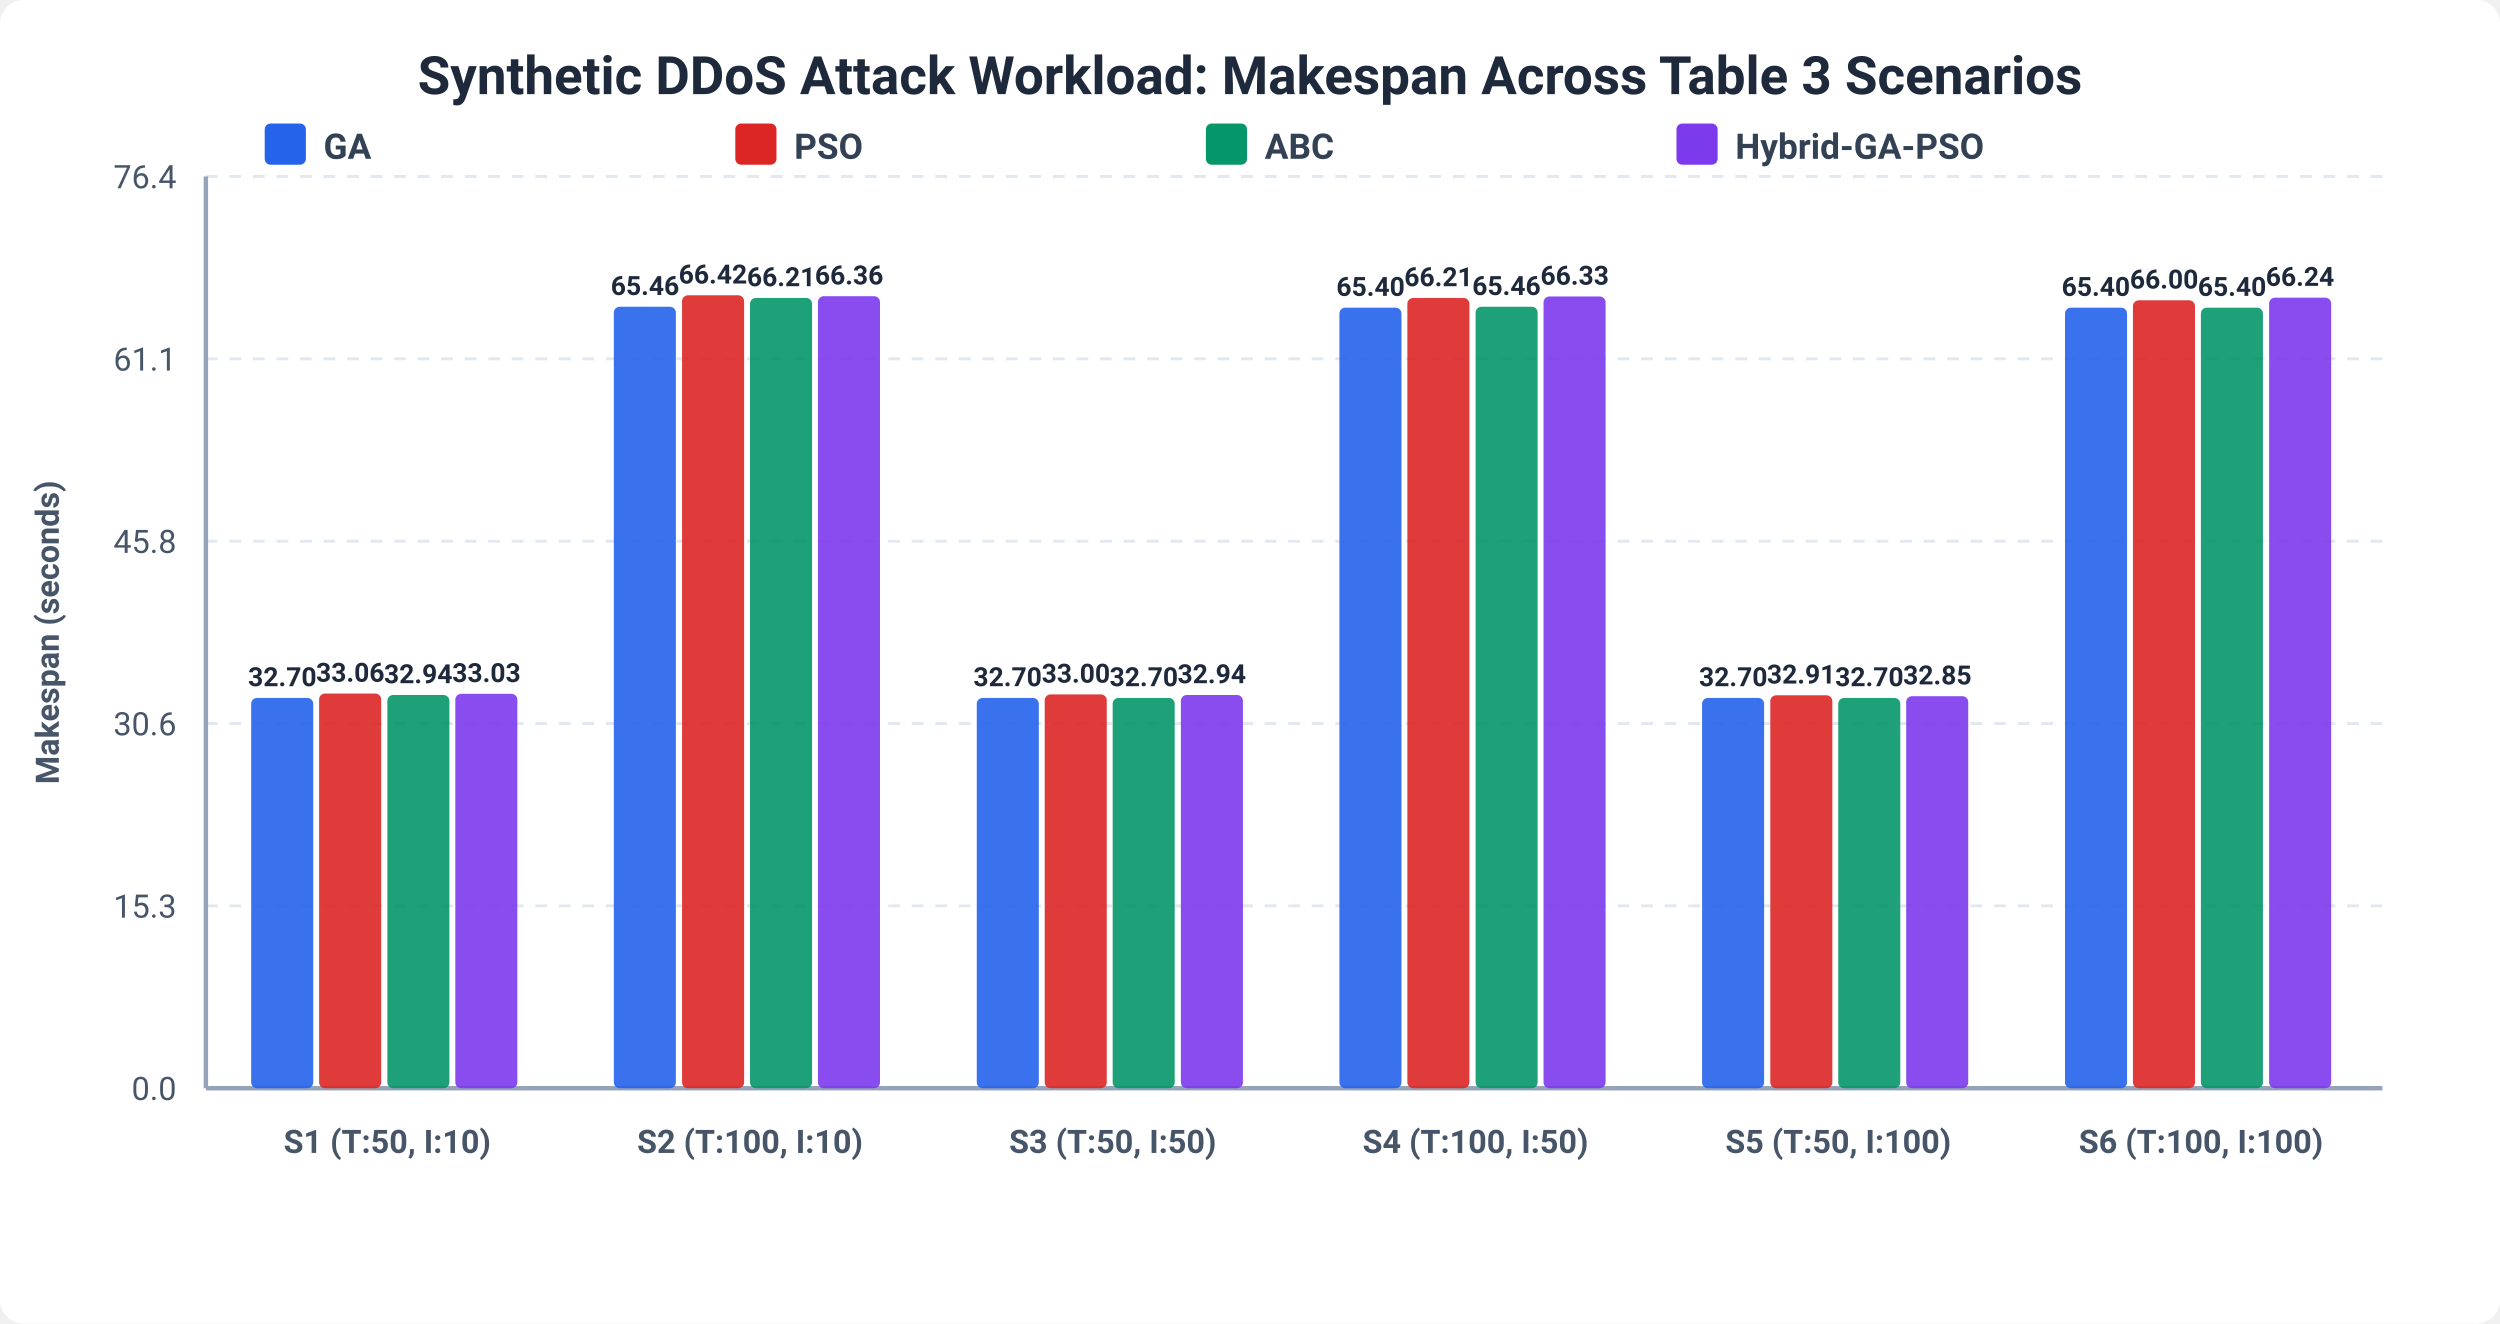
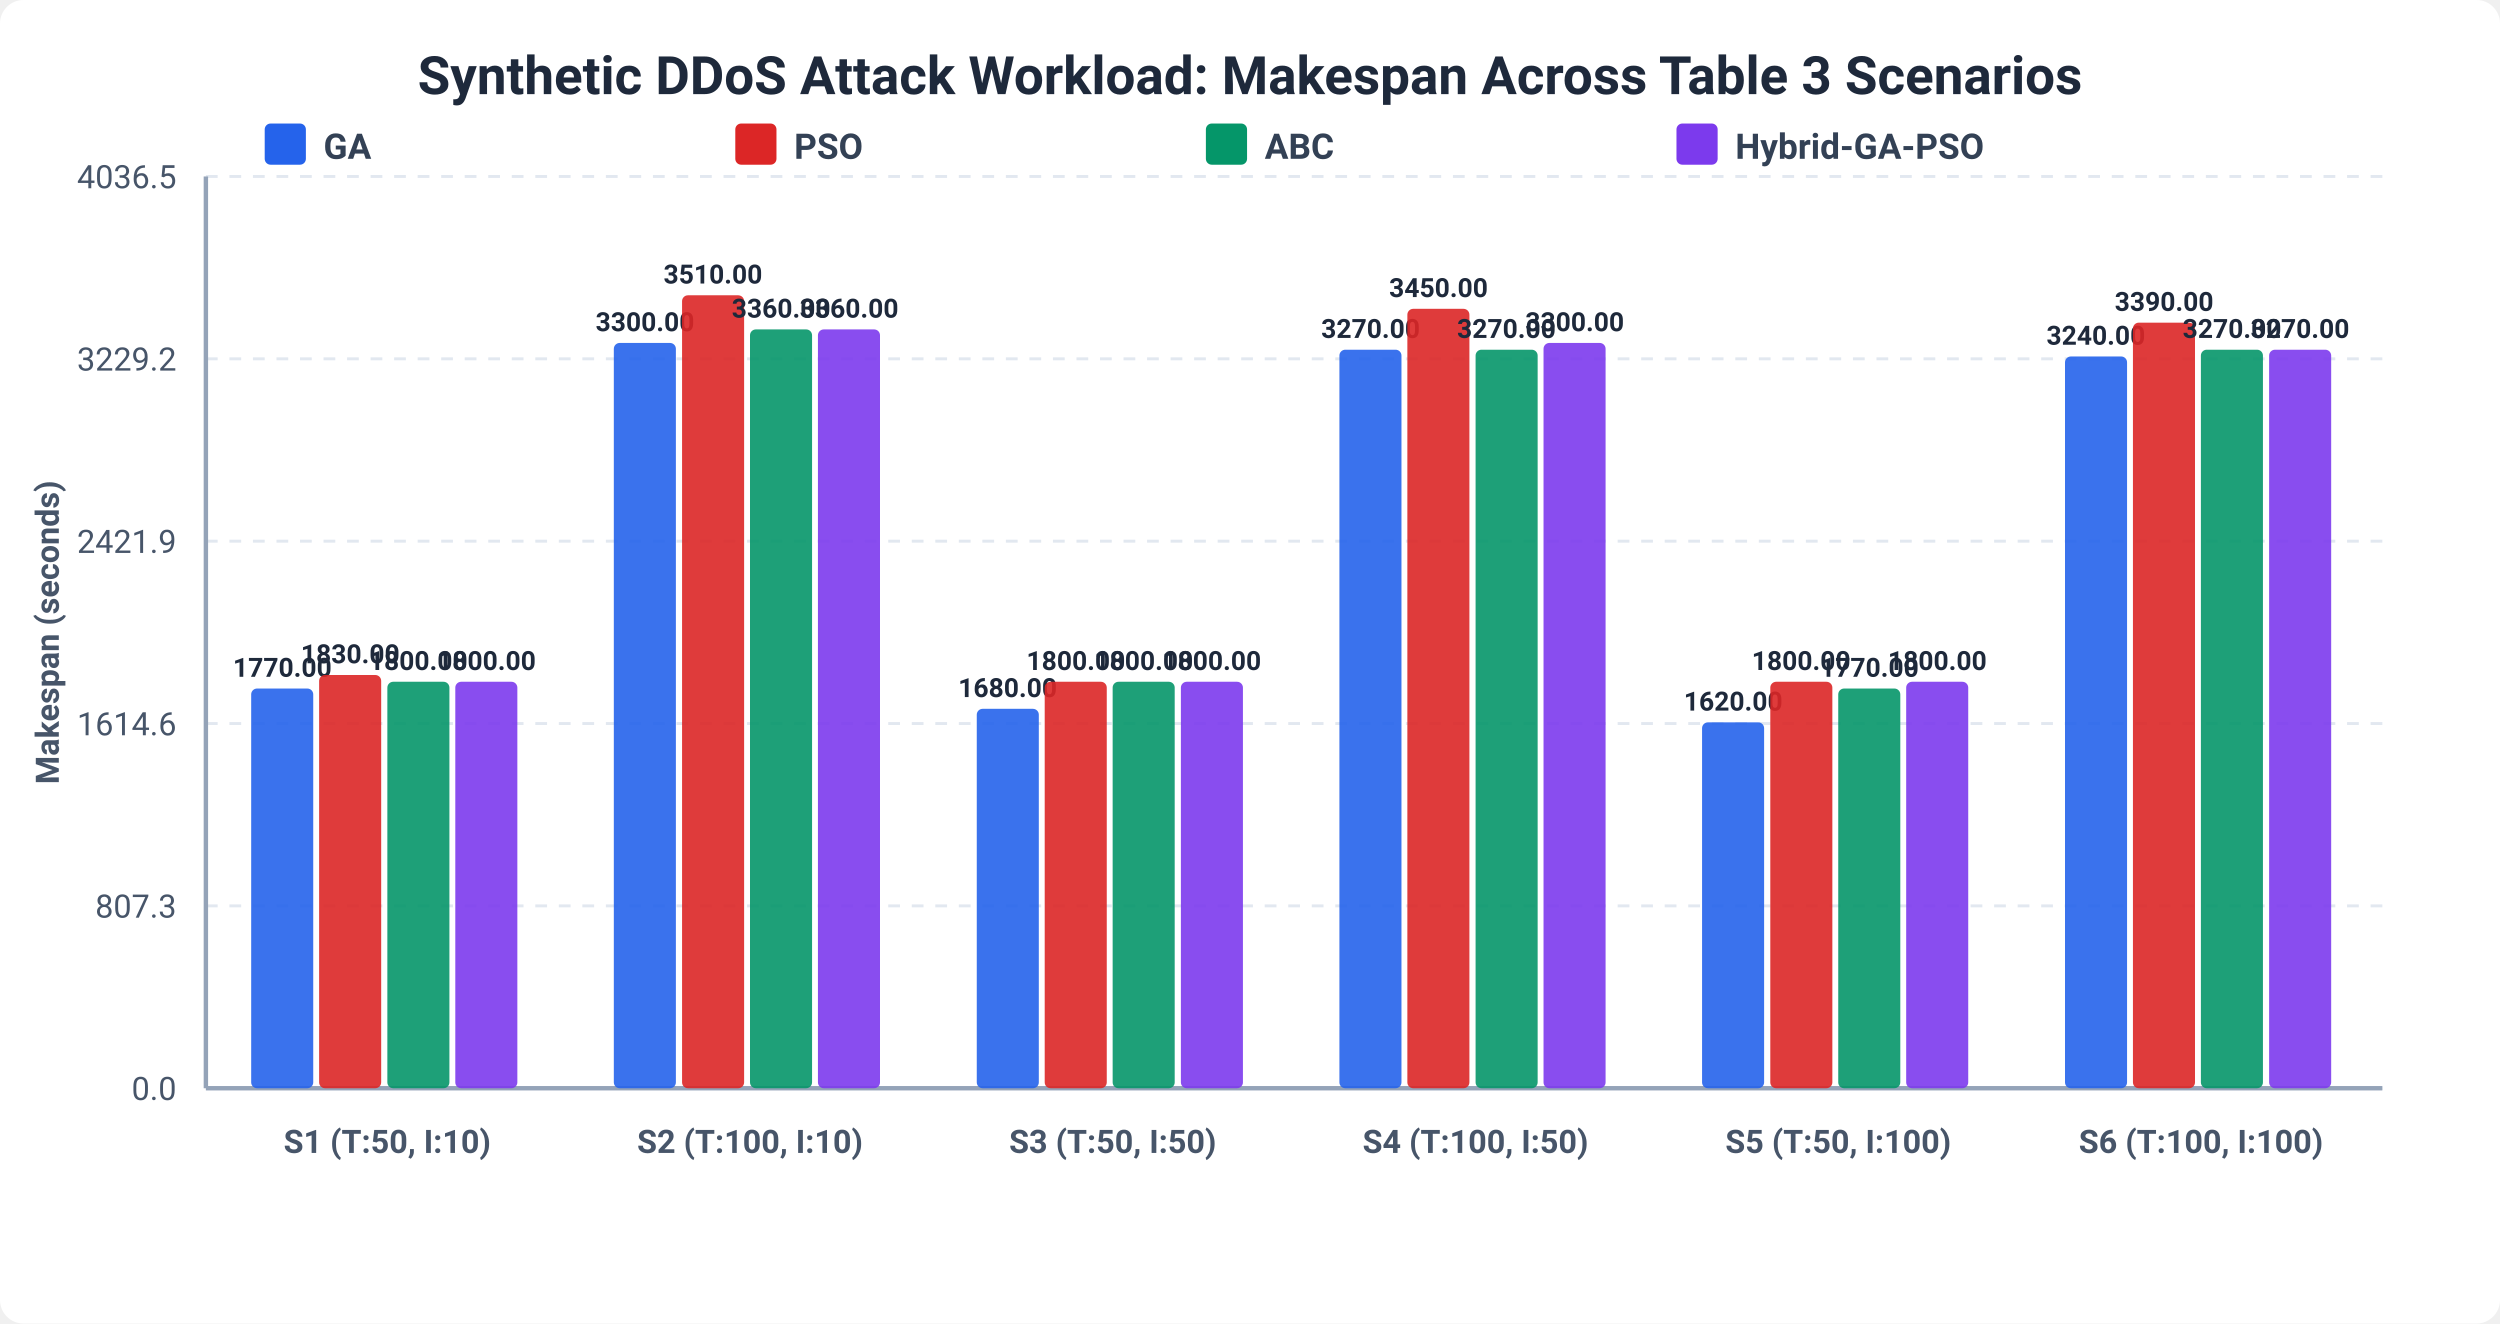
<svg xmlns="http://www.w3.org/2000/svg" viewBox="0 0 850 450" width="850" height="450">
  <style>
  .title { font-family: -apple-system, BlinkMacSystemFont, "Segoe UI", Roboto, sans-serif; font-size: 18px; font-weight: 700; fill: #1E293B; }
  .axis { stroke: #94A3B8; stroke-width: 1.5; }
  .grid { stroke: #E2E8F0; stroke-dasharray: 4,4; stroke-width: 1; }
  .label { font-family: -apple-system, BlinkMacSystemFont, "Segoe UI", Roboto, sans-serif; font-size: 11px; fill: #475569; }
  .legend { font-family: -apple-system, BlinkMacSystemFont, "Segoe UI", Roboto, sans-serif; font-size: 12px; font-weight: 600; fill: #334155; }
  .val-text { font-family: -apple-system, BlinkMacSystemFont, "Segoe UI", Roboto, sans-serif; font-size: 9px; fill: #1E293B; text-anchor: middle; font-weight: 600; }
</style>
  <rect width="850" height="450" fill="#FFFFFF" rx="8" />
  <text x="425.0" y="32" class="title" text-anchor="middle">Synthetic DDoS Attack Workload: Makespan Across Table 3 Scenarios</text>
  <rect x="90" y="42" width="14" height="14" fill="#2563EB" rx="2" />
  <text x="110" y="54" class="legend">GA</text>
  <rect x="250" y="42" width="14" height="14" fill="#DC2626" rx="2" />
  <text x="270" y="54" class="legend">PSO</text>
  <rect x="410" y="42" width="14" height="14" fill="#059669" rx="2" />
  <text x="430" y="54" class="legend">ABC</text>
  <rect x="570" y="42" width="14" height="14" fill="#7C3AED" rx="2" />
  <text x="590" y="54" class="legend">Hybrid-GA-PSO</text>
  <line x1="70" y1="370.0" x2="810" y2="370.0" class="grid" />
  <text x="60" y="374.0" class="label" text-anchor="end">0.0</text>
  <line x1="70" y1="308.0" x2="810" y2="308.0" class="grid" />
-   <text x="60" y="312.0" class="label" text-anchor="end">15.3</text>
+   <text x="60" y="312.0" class="label" text-anchor="end">807.3</text>
  <line x1="70" y1="246.0" x2="810" y2="246.0" class="grid" />
-   <text x="60" y="250.0" class="label" text-anchor="end">30.6</text>
+   <text x="60" y="250.0" class="label" text-anchor="end">1614.6</text>
  <line x1="70" y1="184.0" x2="810" y2="184.0" class="grid" />
-   <text x="60" y="188.0" class="label" text-anchor="end">45.8</text>
+   <text x="60" y="188.0" class="label" text-anchor="end">2421.9</text>
  <line x1="70" y1="122.0" x2="810" y2="122.0" class="grid" />
-   <text x="60" y="126.0" class="label" text-anchor="end">61.1</text>
+   <text x="60" y="126.0" class="label" text-anchor="end">3229.2</text>
  <line x1="70" y1="60.0" x2="810" y2="60.0" class="grid" />
-   <text x="60" y="64.0" class="label" text-anchor="end">76.4</text>
+   <text x="60" y="64.0" class="label" text-anchor="end">4036.5</text>
  <text x="-215.0" y="20" class="label" font-weight="700" text-anchor="middle" transform="rotate(-90)">Makespan (seconds)</text>
  <line x1="70" y1="370" x2="810" y2="370" class="axis" />
  <line x1="70" y1="60" x2="70" y2="370" class="axis" />
  <text x="131.667" y="392" class="label" text-anchor="middle" font-weight="600">S1 (T:50, I:10)</text>
-   <rect x="85.4" y="237.3" width="21.1" height="132.7" fill="#2563EB" rx="2" opacity="0.9" />
-   <text x="96.0" y="233.3" class="val-text">32.70</text>
-   <rect x="108.5" y="235.8" width="21.1" height="134.2" fill="#DC2626" rx="2" opacity="0.9" />
-   <text x="119.1" y="231.8" class="val-text">33.06</text>
-   <rect x="131.7" y="236.3" width="21.1" height="133.7" fill="#059669" rx="2" opacity="0.9" />
-   <text x="142.2" y="232.3" class="val-text">32.94</text>
-   <rect x="154.8" y="235.9" width="21.1" height="134.1" fill="#7C3AED" rx="2" opacity="0.9" />
-   <text x="165.4" y="231.9" class="val-text">33.03</text>
+   <rect x="85.4" y="234.1" width="21.1" height="135.9" fill="#2563EB" rx="2" opacity="0.9" />
+   <text x="96.0" y="230.1" class="val-text">1770.00</text>
+   <rect x="108.5" y="229.5" width="21.1" height="140.5" fill="#DC2626" rx="2" opacity="0.9" />
+   <text x="119.1" y="225.5" class="val-text">1830.00</text>
+   <rect x="131.7" y="231.8" width="21.1" height="138.2" fill="#059669" rx="2" opacity="0.9" />
+   <text x="142.2" y="227.8" class="val-text">1800.00</text>
+   <rect x="154.8" y="231.8" width="21.1" height="138.2" fill="#7C3AED" rx="2" opacity="0.9" />
+   <text x="165.4" y="227.8" class="val-text">1800.00</text>
  <text x="255" y="392" class="label" text-anchor="middle" font-weight="600">S2 (T:100, I:10)</text>
-   <rect x="208.7" y="104.3" width="21.1" height="265.7" fill="#2563EB" rx="2" opacity="0.9" />
-   <text x="219.3" y="100.3" class="val-text">65.46</text>
+   <rect x="208.7" y="116.6" width="21.1" height="253.4" fill="#2563EB" rx="2" opacity="0.9" />
+   <text x="219.3" y="112.6" class="val-text">3300.00</text>
  <rect x="231.9" y="100.4" width="21.1" height="269.6" fill="#DC2626" rx="2" opacity="0.9" />
-   <text x="242.4" y="96.4" class="val-text">66.42</text>
-   <rect x="255.0" y="101.3" width="21.1" height="268.7" fill="#059669" rx="2" opacity="0.9" />
-   <text x="265.6" y="97.3" class="val-text">66.21</text>
-   <rect x="278.1" y="100.7" width="21.1" height="269.3" fill="#7C3AED" rx="2" opacity="0.9" />
-   <text x="288.7" y="96.7" class="val-text">66.36</text>
+   <text x="242.4" y="96.4" class="val-text">3510.00</text>
+   <rect x="255.0" y="112.0" width="21.1" height="258.0" fill="#059669" rx="2" opacity="0.9" />
+   <text x="265.6" y="108.0" class="val-text">3360.00</text>
+   <rect x="278.1" y="112.0" width="21.1" height="258.0" fill="#7C3AED" rx="2" opacity="0.9" />
+   <text x="288.7" y="108.0" class="val-text">3360.00</text>
  <text x="378.333" y="392" class="label" text-anchor="middle" font-weight="600">S3 (T:50, I:50)</text>
-   <rect x="332.1" y="237.3" width="21.1" height="132.7" fill="#2563EB" rx="2" opacity="0.9" />
-   <text x="342.6" y="233.3" class="val-text">32.70</text>
-   <rect x="355.2" y="236.1" width="21.1" height="133.9" fill="#DC2626" rx="2" opacity="0.9" />
-   <text x="365.8" y="232.1" class="val-text">33.00</text>
-   <rect x="378.3" y="237.3" width="21.1" height="132.7" fill="#059669" rx="2" opacity="0.9" />
-   <text x="388.9" y="233.3" class="val-text">32.70</text>
-   <rect x="401.5" y="236.3" width="21.1" height="133.7" fill="#7C3AED" rx="2" opacity="0.9" />
-   <text x="412.0" y="232.3" class="val-text">32.94</text>
+   <rect x="332.1" y="241.0" width="21.1" height="129.0" fill="#2563EB" rx="2" opacity="0.9" />
+   <text x="342.6" y="237.0" class="val-text">1680.00</text>
+   <rect x="355.2" y="231.8" width="21.1" height="138.2" fill="#DC2626" rx="2" opacity="0.9" />
+   <text x="365.8" y="227.8" class="val-text">1800.00</text>
+   <rect x="378.3" y="231.8" width="21.1" height="138.2" fill="#059669" rx="2" opacity="0.9" />
+   <text x="388.9" y="227.8" class="val-text">1800.00</text>
+   <rect x="401.5" y="231.8" width="21.1" height="138.2" fill="#7C3AED" rx="2" opacity="0.9" />
+   <text x="412.0" y="227.8" class="val-text">1800.00</text>
  <text x="501.667" y="392" class="label" text-anchor="middle" font-weight="600">S4 (T:100, I:50)</text>
-   <rect x="455.4" y="104.6" width="21.1" height="265.4" fill="#2563EB" rx="2" opacity="0.9" />
-   <text x="466.0" y="100.6" class="val-text">65.40</text>
-   <rect x="478.5" y="101.3" width="21.1" height="268.7" fill="#DC2626" rx="2" opacity="0.9" />
-   <text x="489.1" y="97.3" class="val-text">66.21</text>
-   <rect x="501.7" y="104.3" width="21.1" height="265.7" fill="#059669" rx="2" opacity="0.9" />
-   <text x="512.2" y="100.3" class="val-text">65.46</text>
-   <rect x="524.8" y="100.8" width="21.1" height="269.2" fill="#7C3AED" rx="2" opacity="0.9" />
-   <text x="535.4" y="96.8" class="val-text">66.33</text>
+   <rect x="455.4" y="118.9" width="21.1" height="251.1" fill="#2563EB" rx="2" opacity="0.9" />
+   <text x="466.0" y="114.9" class="val-text">3270.00</text>
+   <rect x="478.5" y="105.0" width="21.1" height="265.0" fill="#DC2626" rx="2" opacity="0.9" />
+   <text x="489.1" y="101.0" class="val-text">3450.00</text>
+   <rect x="501.7" y="118.9" width="21.1" height="251.1" fill="#059669" rx="2" opacity="0.9" />
+   <text x="512.2" y="114.9" class="val-text">3270.00</text>
+   <rect x="524.8" y="116.6" width="21.1" height="253.4" fill="#7C3AED" rx="2" opacity="0.9" />
+   <text x="535.4" y="112.6" class="val-text">3300.00</text>
  <text x="625" y="392" class="label" text-anchor="middle" font-weight="600">S5 (T:50, I:100)</text>
-   <rect x="578.7" y="237.3" width="21.1" height="132.7" fill="#2563EB" rx="2" opacity="0.9" />
-   <text x="589.3" y="233.3" class="val-text">32.70</text>
-   <rect x="601.9" y="236.4" width="21.1" height="133.6" fill="#DC2626" rx="2" opacity="0.9" />
-   <text x="612.4" y="232.4" class="val-text">32.91</text>
-   <rect x="625.0" y="237.3" width="21.1" height="132.7" fill="#059669" rx="2" opacity="0.9" />
-   <text x="635.6" y="233.3" class="val-text">32.70</text>
-   <rect x="648.1" y="236.7" width="21.1" height="133.3" fill="#7C3AED" rx="2" opacity="0.9" />
-   <text x="658.7" y="232.7" class="val-text">32.85</text>
+   <rect x="578.7" y="245.6" width="21.1" height="124.4" fill="#2563EB" rx="2" opacity="0.9" />
+   <text x="589.3" y="241.6" class="val-text">1620.00</text>
+   <rect x="601.9" y="231.8" width="21.1" height="138.2" fill="#DC2626" rx="2" opacity="0.9" />
+   <text x="612.4" y="227.8" class="val-text">1800.00</text>
+   <rect x="625.0" y="234.1" width="21.1" height="135.9" fill="#059669" rx="2" opacity="0.9" />
+   <text x="635.6" y="230.1" class="val-text">1770.00</text>
+   <rect x="648.1" y="231.8" width="21.1" height="138.2" fill="#7C3AED" rx="2" opacity="0.9" />
+   <text x="658.7" y="227.8" class="val-text">1800.00</text>
  <text x="748.333" y="392" class="label" text-anchor="middle" font-weight="600">S6 (T:100, I:100)</text>
-   <rect x="702.1" y="104.6" width="21.1" height="265.4" fill="#2563EB" rx="2" opacity="0.9" />
-   <text x="712.6" y="100.6" class="val-text">65.40</text>
-   <rect x="725.2" y="102.1" width="21.1" height="267.9" fill="#DC2626" rx="2" opacity="0.9" />
-   <text x="735.8" y="98.1" class="val-text">66.00</text>
-   <rect x="748.3" y="104.6" width="21.1" height="265.4" fill="#059669" rx="2" opacity="0.9" />
-   <text x="758.9" y="100.6" class="val-text">65.40</text>
-   <rect x="771.5" y="101.2" width="21.1" height="268.8" fill="#7C3AED" rx="2" opacity="0.9" />
-   <text x="782.0" y="97.2" class="val-text">66.24</text>
+   <rect x="702.1" y="121.2" width="21.1" height="248.8" fill="#2563EB" rx="2" opacity="0.9" />
+   <text x="712.6" y="117.2" class="val-text">3240.00</text>
+   <rect x="725.2" y="109.7" width="21.1" height="260.3" fill="#DC2626" rx="2" opacity="0.9" />
+   <text x="735.8" y="105.7" class="val-text">3390.00</text>
+   <rect x="748.3" y="118.9" width="21.1" height="251.1" fill="#059669" rx="2" opacity="0.9" />
+   <text x="758.9" y="114.9" class="val-text">3270.00</text>
+   <rect x="771.5" y="118.9" width="21.1" height="251.1" fill="#7C3AED" rx="2" opacity="0.9" />
+   <text x="782.0" y="114.9" class="val-text">3270.00</text>
</svg>
